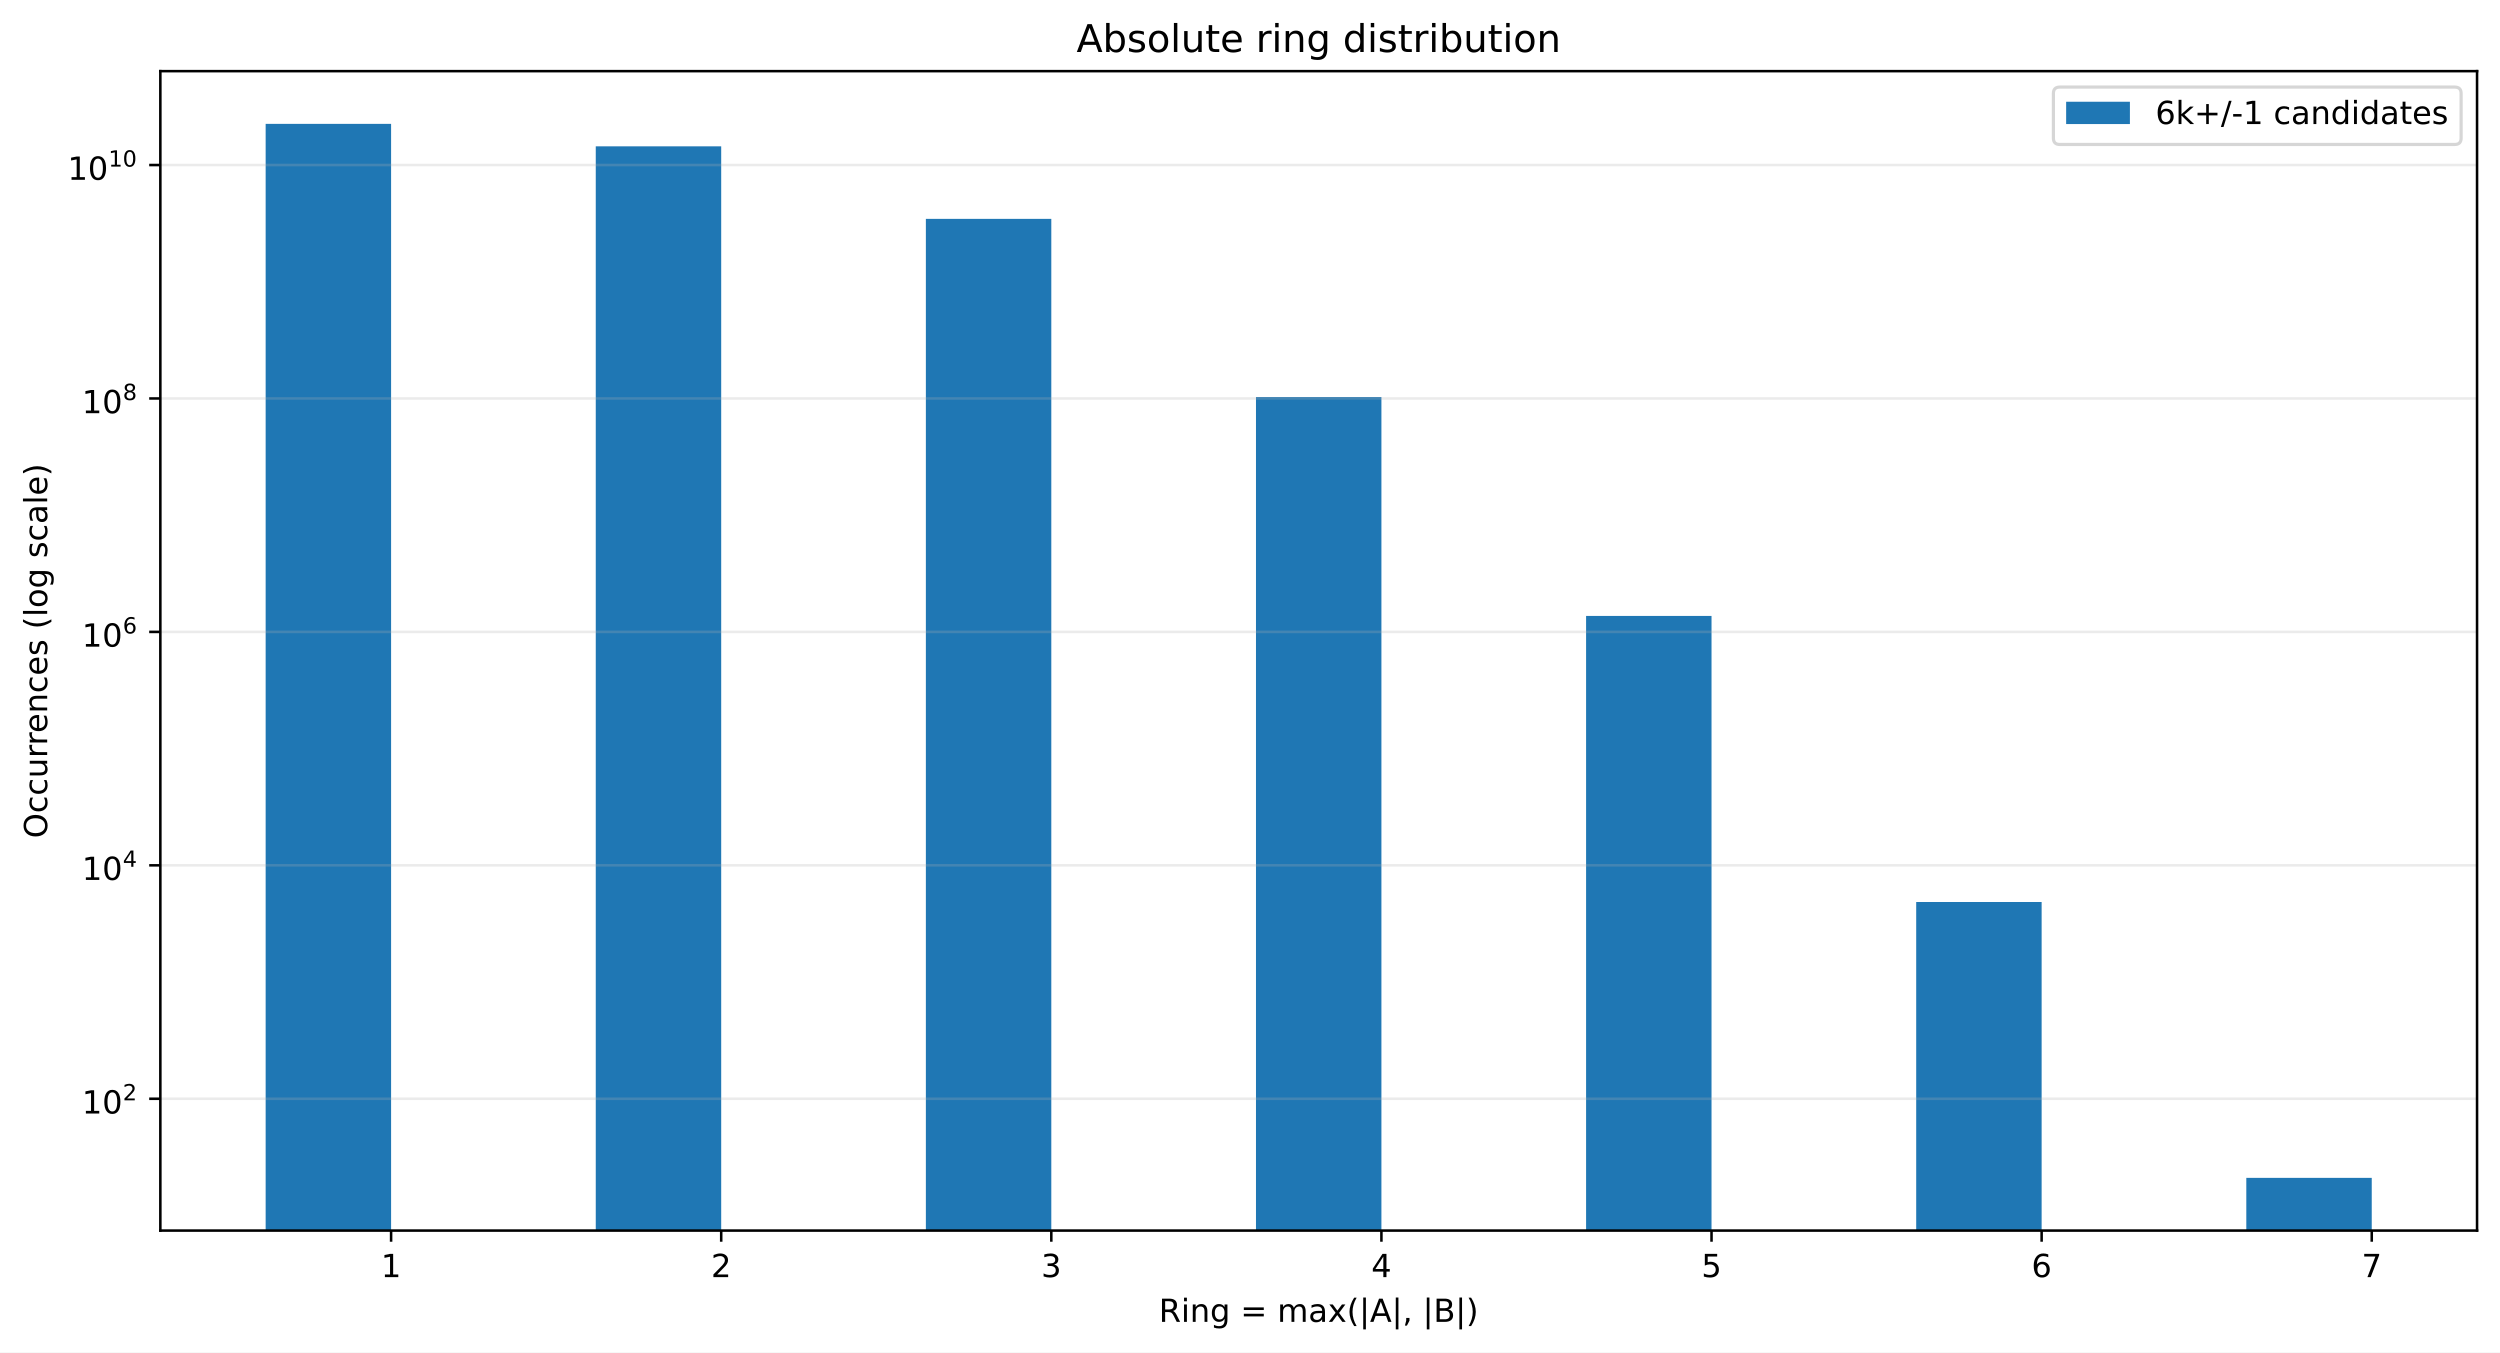
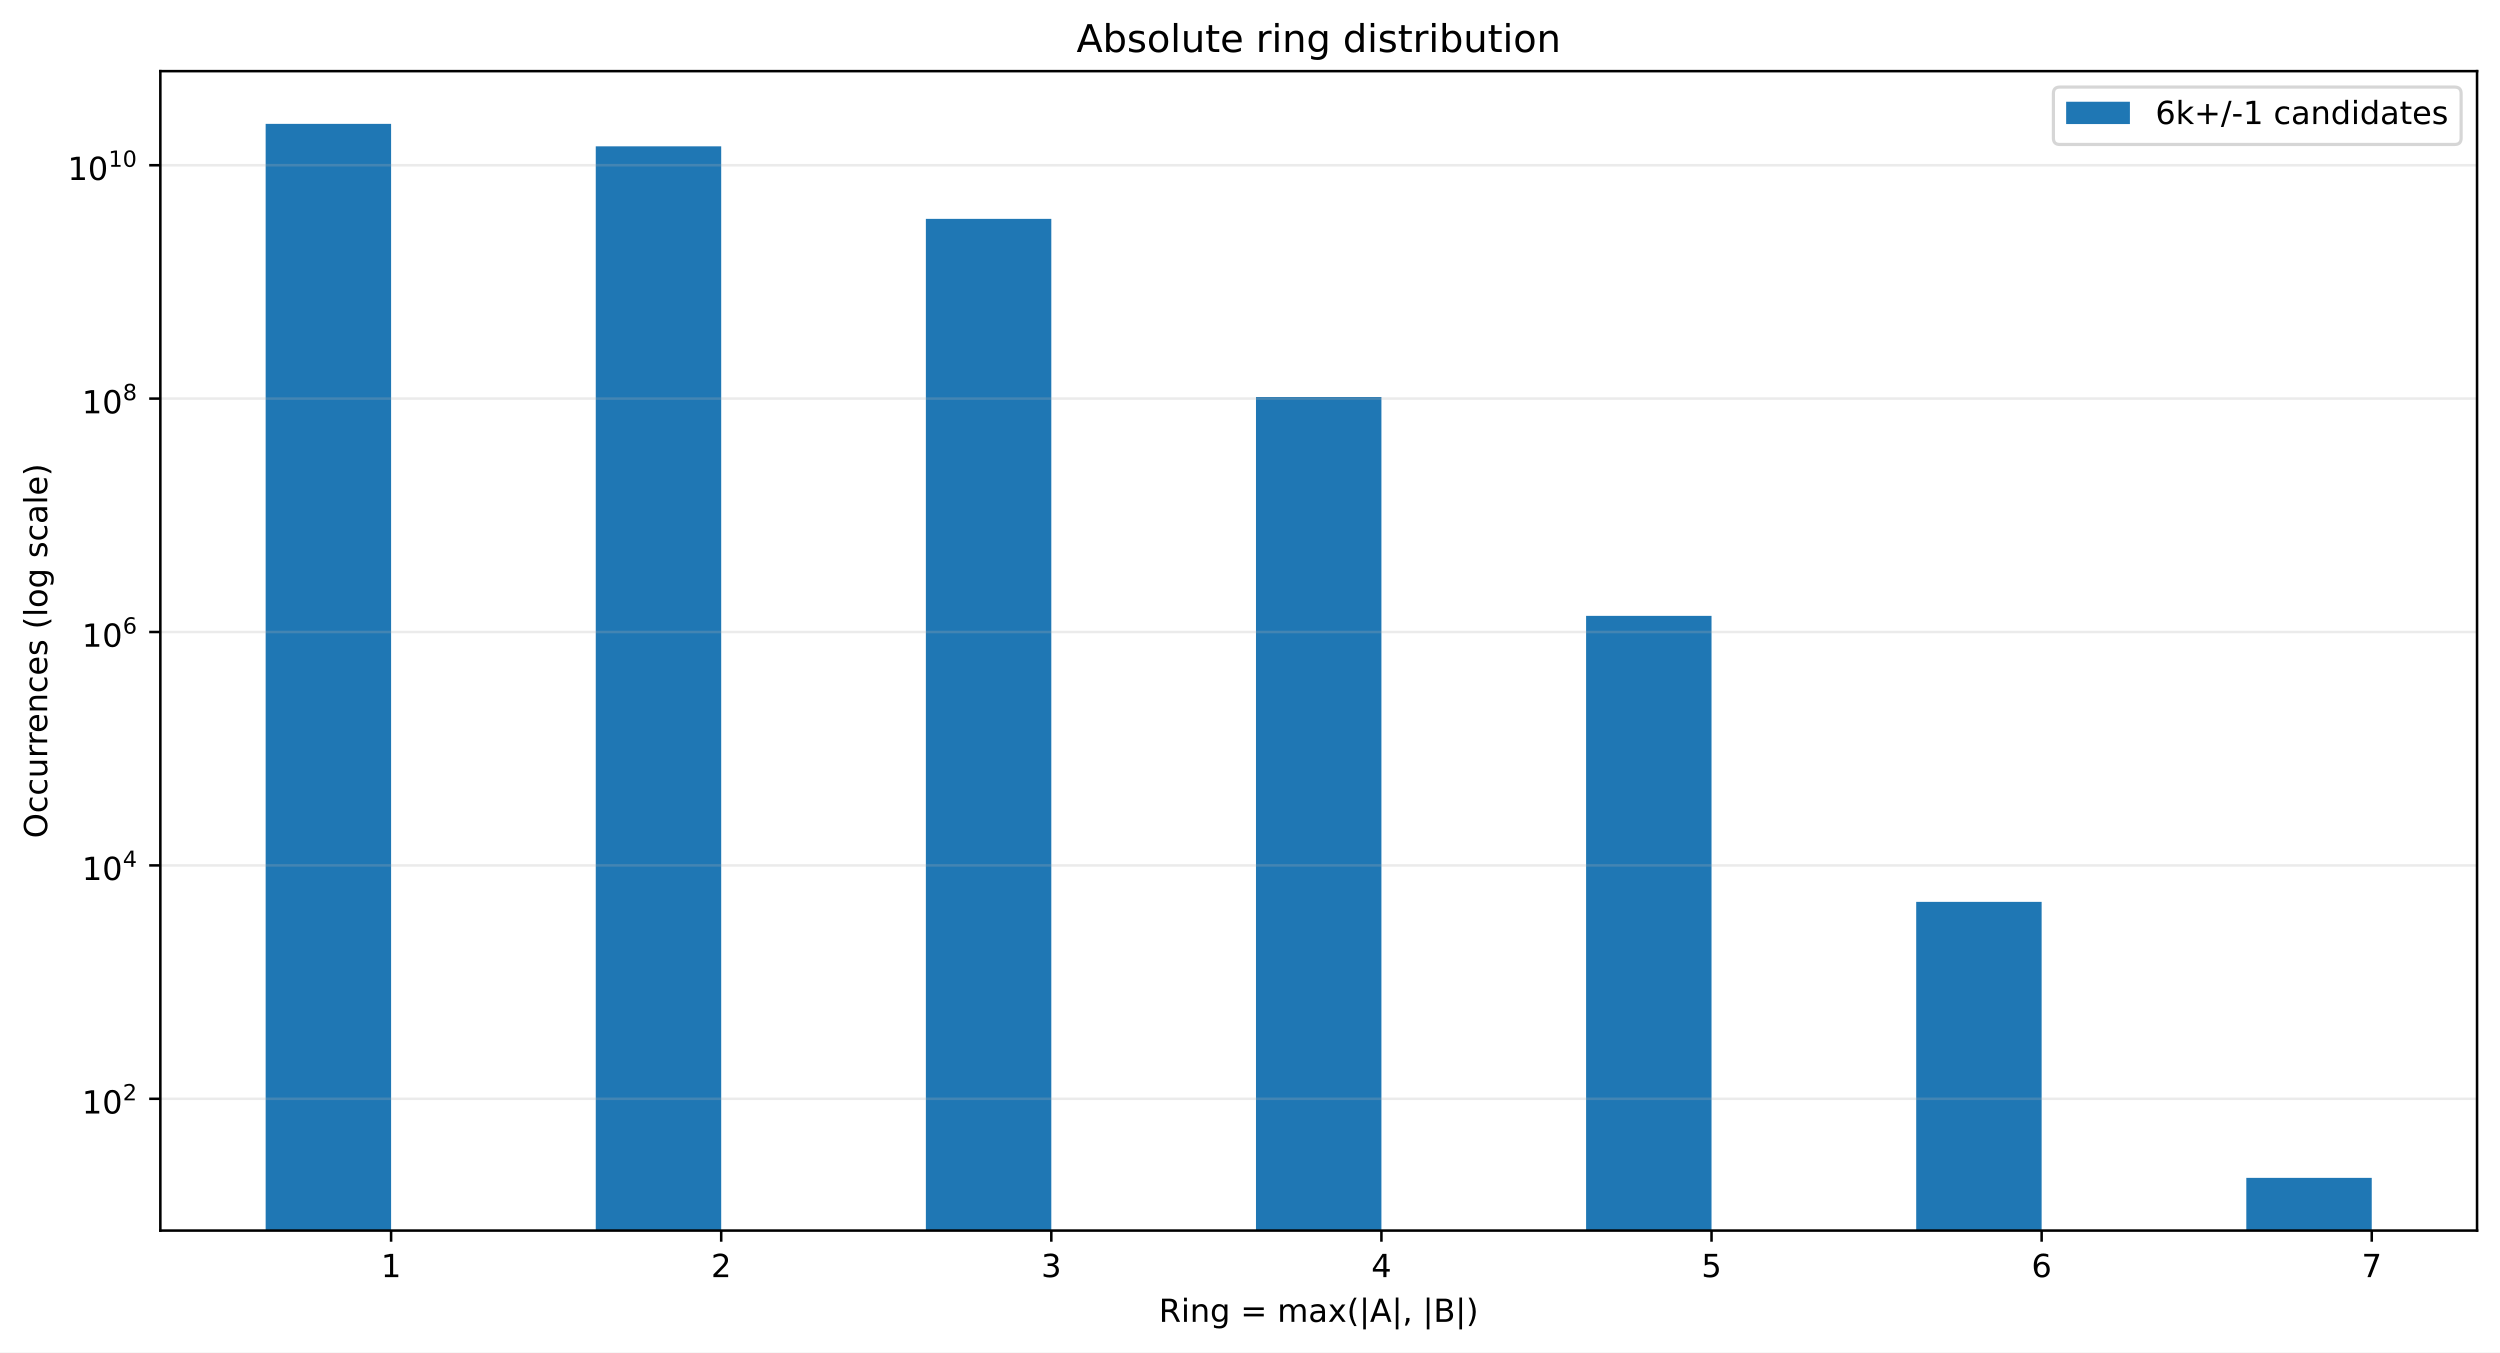
<svg xmlns="http://www.w3.org/2000/svg" xmlns:xlink="http://www.w3.org/1999/xlink" width="784.258pt" height="424.28pt" viewBox="0 0 784.258 424.28" version="1.1">
  <defs>
    <style type="text/css">*{stroke-linejoin: round; stroke-linecap: butt}</style>
  </defs>
  <g id="figure_1">
    <g id="patch_1">
      <path d="M 0 424.28  L 784.258 424.28  L 784.258 0  L 0 0  z " style="fill: #ffffff" />
    </g>
    <g id="axes_1">
      <g id="patch_2">
        <path d="M 50.301 386.036  L 777.058 386.036  L 777.058 22.318  L 50.301 22.318  z " style="fill: #ffffff" />
      </g>
      <g id="patch_3">
-         <path d="M 83.335 37032.225  L 122.687 37032.225  L 122.687 38.851  L 83.335 38.851  z " clip-path="url(#p77bd906227)" style="fill: #1f77b4" />
+         <path d="M 83.335 37025.297  L 122.687 37025.297  L 122.687 38.851  L 83.335 38.851  z " clip-path="url(#p3dd83a36f7)" style="fill: #1f77b4" />
      </g>
      <g id="patch_4">
-         <path d="M 186.891 37032.225  L 226.243 37032.225  L 226.243 45.898  L 186.891 45.898  z " clip-path="url(#p77bd906227)" style="fill: #1f77b4" />
+         <path d="M 186.891 37025.297  L 226.243 37025.297  L 226.243 45.897  L 186.891 45.897  z " clip-path="url(#p3dd83a36f7)" style="fill: #1f77b4" />
      </g>
      <g id="patch_5">
-         <path d="M 290.448 37032.225  L 329.799 37032.225  L 329.799 68.661  L 290.448 68.661  z " clip-path="url(#p77bd906227)" style="fill: #1f77b4" />
+         <path d="M 290.448 37025.297  L 329.799 37025.297  L 329.799 68.655  L 290.448 68.655  z " clip-path="url(#p3dd83a36f7)" style="fill: #1f77b4" />
      </g>
      <g id="patch_6">
-         <path d="M 394.004 37032.225  L 433.355 37032.225  L 433.355 124.554  L 394.004 124.554  z " clip-path="url(#p77bd906227)" style="fill: #1f77b4" />
+         <path d="M 394.004 37025.297  L 433.355 37025.297  L 433.355 124.538  L 394.004 124.538  z " clip-path="url(#p3dd83a36f7)" style="fill: #1f77b4" />
      </g>
      <g id="patch_7">
-         <path d="M 497.56 37032.225  L 536.912 37032.225  L 536.912 193.227  L 497.56 193.227  z " clip-path="url(#p77bd906227)" style="fill: #1f77b4" />
+         <path d="M 497.56 37025.297  L 536.912 37025.297  L 536.912 193.199  L 497.56 193.199  z " clip-path="url(#p3dd83a36f7)" style="fill: #1f77b4" />
      </g>
      <g id="patch_8">
-         <path d="M 601.116 37032.225  L 640.468 37032.225  L 640.468 282.968  L 601.116 282.968  z " clip-path="url(#p77bd906227)" style="fill: #1f77b4" />
+         <path d="M 601.116 37025.297  L 640.468 37025.297  L 640.468 282.928  L 601.116 282.928  z " clip-path="url(#p3dd83a36f7)" style="fill: #1f77b4" />
      </g>
      <g id="patch_9">
-         <path d="M 704.673 37032.225  L 744.024 37032.225  L 744.024 369.503  L 704.673 369.503  z " clip-path="url(#p77bd906227)" style="fill: #1f77b4" />
+         <path d="M 704.673 37025.297  L 744.024 37025.297  L 744.024 369.503  L 704.673 369.503  z " clip-path="url(#p3dd83a36f7)" style="fill: #1f77b4" />
      </g>
      <g id="matplotlib.axis_1">
        <g id="xtick_1">
          <g id="line2d_1">
            <defs>
-               <path id="m54dcc6c3fa" d="M 0 0  L 0 3.5  " style="stroke: #000000; stroke-width: 0.8" />
+               <path id="m2cb43cdafd" d="M 0 0  L 0 3.5  " style="stroke: #000000; stroke-width: 0.8" />
            </defs>
            <g>
-               <use xlink:href="#m54dcc6c3fa" x="122.687" y="386.036" style="stroke: #000000; stroke-width: 0.8" />
+               <use xlink:href="#m2cb43cdafd" x="122.687" y="386.036" style="stroke: #000000; stroke-width: 0.8" />
            </g>
          </g>
          <g id="text_1">
            <g transform="translate(119.5053 400.6334) scale(0.1 -0.1)">
              <defs>
                <path id="DejaVuSans-14" d="M 794 531  L 1825 531  L 1825 4091  L 703 3866  L 703 4441  L 1819 4666  L 2450 4666  L 2450 531  L 3481 531  L 3481 0  L 794 0  L 794 531  z " transform="scale(0.015625)" />
              </defs>
              <use xlink:href="#DejaVuSans-14" />
            </g>
          </g>
        </g>
        <g id="xtick_2">
          <g id="line2d_2">
            <g>
-               <use xlink:href="#m54dcc6c3fa" x="226.243" y="386.036" style="stroke: #000000; stroke-width: 0.8" />
+               <use xlink:href="#m2cb43cdafd" x="226.243" y="386.036" style="stroke: #000000; stroke-width: 0.8" />
            </g>
          </g>
          <g id="text_2">
            <g transform="translate(223.0616 400.6334) scale(0.1 -0.1)">
              <defs>
                <path id="DejaVuSans-15" d="M 1228 531  L 3431 531  L 3431 0  L 469 0  L 469 531  Q 828 903 1448 1529  Q 2069 2156 2228 2338  Q 2531 2678 2651 2914  Q 2772 3150 2772 3378  Q 2772 3750 2511 3984  Q 2250 4219 1831 4219  Q 1534 4219 1204 4116  Q 875 4013 500 3803  L 500 4441  Q 881 4594 1212 4672  Q 1544 4750 1819 4750  Q 2544 4750 2975 4387  Q 3406 4025 3406 3419  Q 3406 3131 3298 2873  Q 3191 2616 2906 2266  Q 2828 2175 2409 1742  Q 1991 1309 1228 531  z " transform="scale(0.015625)" />
              </defs>
              <use xlink:href="#DejaVuSans-15" />
            </g>
          </g>
        </g>
        <g id="xtick_3">
          <g id="line2d_3">
            <g>
-               <use xlink:href="#m54dcc6c3fa" x="329.799" y="386.036" style="stroke: #000000; stroke-width: 0.8" />
+               <use xlink:href="#m2cb43cdafd" x="329.799" y="386.036" style="stroke: #000000; stroke-width: 0.8" />
            </g>
          </g>
          <g id="text_3">
            <g transform="translate(326.6178 400.6334) scale(0.1 -0.1)">
              <defs>
                <path id="DejaVuSans-16" d="M 2597 2516  Q 3050 2419 3304 2112  Q 3559 1806 3559 1356  Q 3559 666 3084 287  Q 2609 -91 1734 -91  Q 1441 -91 1130 -33  Q 819 25 488 141  L 488 750  Q 750 597 1062 519  Q 1375 441 1716 441  Q 2309 441 2620 675  Q 2931 909 2931 1356  Q 2931 1769 2642 2001  Q 2353 2234 1838 2234  L 1294 2234  L 1294 2753  L 1863 2753  Q 2328 2753 2575 2939  Q 2822 3125 2822 3475  Q 2822 3834 2567 4026  Q 2313 4219 1838 4219  Q 1578 4219 1281 4162  Q 984 4106 628 3988  L 628 4550  Q 988 4650 1302 4700  Q 1616 4750 1894 4750  Q 2613 4750 3031 4423  Q 3450 4097 3450 3541  Q 3450 3153 3228 2886  Q 3006 2619 2597 2516  z " transform="scale(0.015625)" />
              </defs>
              <use xlink:href="#DejaVuSans-16" />
            </g>
          </g>
        </g>
        <g id="xtick_4">
          <g id="line2d_4">
            <g>
-               <use xlink:href="#m54dcc6c3fa" x="433.355" y="386.036" style="stroke: #000000; stroke-width: 0.8" />
+               <use xlink:href="#m2cb43cdafd" x="433.355" y="386.036" style="stroke: #000000; stroke-width: 0.8" />
            </g>
          </g>
          <g id="text_4">
            <g transform="translate(430.174 400.6334) scale(0.1 -0.1)">
              <defs>
                <path id="DejaVuSans-17" d="M 2419 4116  L 825 1625  L 2419 1625  L 2419 4116  z M 2253 4666  L 3047 4666  L 3047 1625  L 3713 1625  L 3713 1100  L 3047 1100  L 3047 0  L 2419 0  L 2419 1100  L 313 1100  L 313 1709  L 2253 4666  z " transform="scale(0.015625)" />
              </defs>
              <use xlink:href="#DejaVuSans-17" />
            </g>
          </g>
        </g>
        <g id="xtick_5">
          <g id="line2d_5">
            <g>
-               <use xlink:href="#m54dcc6c3fa" x="536.912" y="386.036" style="stroke: #000000; stroke-width: 0.8" />
+               <use xlink:href="#m2cb43cdafd" x="536.912" y="386.036" style="stroke: #000000; stroke-width: 0.8" />
            </g>
          </g>
          <g id="text_5">
            <g transform="translate(533.7303 400.6334) scale(0.1 -0.1)">
              <defs>
                <path id="DejaVuSans-18" d="M 691 4666  L 3169 4666  L 3169 4134  L 1269 4134  L 1269 2991  Q 1406 3038 1543 3061  Q 1681 3084 1819 3084  Q 2600 3084 3056 2656  Q 3513 2228 3513 1497  Q 3513 744 3044 326  Q 2575 -91 1722 -91  Q 1428 -91 1123 -41  Q 819 9 494 109  L 494 744  Q 775 591 1075 516  Q 1375 441 1709 441  Q 2250 441 2565 725  Q 2881 1009 2881 1497  Q 2881 1984 2565 2268  Q 2250 2553 1709 2553  Q 1456 2553 1204 2497  Q 953 2441 691 2322  L 691 4666  z " transform="scale(0.015625)" />
              </defs>
              <use xlink:href="#DejaVuSans-18" />
            </g>
          </g>
        </g>
        <g id="xtick_6">
          <g id="line2d_6">
            <g>
-               <use xlink:href="#m54dcc6c3fa" x="640.468" y="386.036" style="stroke: #000000; stroke-width: 0.8" />
+               <use xlink:href="#m2cb43cdafd" x="640.468" y="386.036" style="stroke: #000000; stroke-width: 0.8" />
            </g>
          </g>
          <g id="text_6">
            <g transform="translate(637.2865 400.6334) scale(0.1 -0.1)">
              <defs>
                <path id="DejaVuSans-19" d="M 2113 2584  Q 1688 2584 1439 2293  Q 1191 2003 1191 1497  Q 1191 994 1439 701  Q 1688 409 2113 409  Q 2538 409 2786 701  Q 3034 994 3034 1497  Q 3034 2003 2786 2293  Q 2538 2584 2113 2584  z M 3366 4563  L 3366 3988  Q 3128 4100 2886 4159  Q 2644 4219 2406 4219  Q 1781 4219 1451 3797  Q 1122 3375 1075 2522  Q 1259 2794 1537 2939  Q 1816 3084 2150 3084  Q 2853 3084 3261 2657  Q 3669 2231 3669 1497  Q 3669 778 3244 343  Q 2819 -91 2113 -91  Q 1303 -91 875 529  Q 447 1150 447 2328  Q 447 3434 972 4092  Q 1497 4750 2381 4750  Q 2619 4750 2861 4703  Q 3103 4656 3366 4563  z " transform="scale(0.015625)" />
              </defs>
              <use xlink:href="#DejaVuSans-19" />
            </g>
          </g>
        </g>
        <g id="xtick_7">
          <g id="line2d_7">
            <g>
-               <use xlink:href="#m54dcc6c3fa" x="744.024" y="386.036" style="stroke: #000000; stroke-width: 0.8" />
+               <use xlink:href="#m2cb43cdafd" x="744.024" y="386.036" style="stroke: #000000; stroke-width: 0.8" />
            </g>
          </g>
          <g id="text_7">
            <g transform="translate(740.8427 400.6334) scale(0.1 -0.1)">
              <defs>
                <path id="DejaVuSans-1a" d="M 525 4666  L 3525 4666  L 3525 4397  L 1831 0  L 1172 0  L 2766 4134  L 525 4134  L 525 4666  z " transform="scale(0.015625)" />
              </defs>
              <use xlink:href="#DejaVuSans-1a" />
            </g>
          </g>
        </g>
        <g id="text_8">
          <g transform="translate(363.5437 414.678) scale(0.1 -0.1)">
            <defs>
              <path id="DejaVuSans-35" d="M 2841 2188  Q 3044 2119 3236 1894  Q 3428 1669 3622 1275  L 4263 0  L 3584 0  L 2988 1197  Q 2756 1666 2539 1819  Q 2322 1972 1947 1972  L 1259 1972  L 1259 0  L 628 0  L 628 4666  L 2053 4666  Q 2853 4666 3247 4331  Q 3641 3997 3641 3322  Q 3641 2881 3436 2590  Q 3231 2300 2841 2188  z M 1259 4147  L 1259 2491  L 2053 2491  Q 2509 2491 2742 2702  Q 2975 2913 2975 3322  Q 2975 3731 2742 3939  Q 2509 4147 2053 4147  L 1259 4147  z " transform="scale(0.015625)" />
              <path id="DejaVuSans-4c" d="M 603 3500  L 1178 3500  L 1178 0  L 603 0  L 603 3500  z M 603 4863  L 1178 4863  L 1178 4134  L 603 4134  L 603 4863  z " transform="scale(0.015625)" />
              <path id="DejaVuSans-51" d="M 3513 2113  L 3513 0  L 2938 0  L 2938 2094  Q 2938 2591 2744 2837  Q 2550 3084 2163 3084  Q 1697 3084 1428 2787  Q 1159 2491 1159 1978  L 1159 0  L 581 0  L 581 3500  L 1159 3500  L 1159 2956  Q 1366 3272 1645 3428  Q 1925 3584 2291 3584  Q 2894 3584 3203 3211  Q 3513 2838 3513 2113  z " transform="scale(0.015625)" />
              <path id="DejaVuSans-4a" d="M 2906 1791  Q 2906 2416 2648 2759  Q 2391 3103 1925 3103  Q 1463 3103 1205 2759  Q 947 2416 947 1791  Q 947 1169 1205 825  Q 1463 481 1925 481  Q 2391 481 2648 825  Q 2906 1169 2906 1791  z M 3481 434  Q 3481 -459 3084 -895  Q 2688 -1331 1869 -1331  Q 1566 -1331 1297 -1286  Q 1028 -1241 775 -1147  L 775 -588  Q 1028 -725 1275 -790  Q 1522 -856 1778 -856  Q 2344 -856 2625 -561  Q 2906 -266 2906 331  L 2906 616  Q 2728 306 2450 153  Q 2172 0 1784 0  Q 1141 0 747 490  Q 353 981 353 1791  Q 353 2603 747 3093  Q 1141 3584 1784 3584  Q 2172 3584 2450 3431  Q 2728 3278 2906 2969  L 2906 3500  L 3481 3500  L 3481 434  z " transform="scale(0.015625)" />
              <path id="DejaVuSans-3" transform="scale(0.015625)" />
              <path id="DejaVuSans-20" d="M 678 2906  L 4684 2906  L 4684 2381  L 678 2381  L 678 2906  z M 678 1631  L 4684 1631  L 4684 1100  L 678 1100  L 678 1631  z " transform="scale(0.015625)" />
              <path id="DejaVuSans-50" d="M 3328 2828  Q 3544 3216 3844 3400  Q 4144 3584 4550 3584  Q 5097 3584 5394 3201  Q 5691 2819 5691 2113  L 5691 0  L 5113 0  L 5113 2094  Q 5113 2597 4934 2840  Q 4756 3084 4391 3084  Q 3944 3084 3684 2787  Q 3425 2491 3425 1978  L 3425 0  L 2847 0  L 2847 2094  Q 2847 2600 2669 2842  Q 2491 3084 2119 3084  Q 1678 3084 1418 2786  Q 1159 2488 1159 1978  L 1159 0  L 581 0  L 581 3500  L 1159 3500  L 1159 2956  Q 1356 3278 1631 3431  Q 1906 3584 2284 3584  Q 2666 3584 2933 3390  Q 3200 3197 3328 2828  z " transform="scale(0.015625)" />
              <path id="DejaVuSans-44" d="M 2194 1759  Q 1497 1759 1228 1600  Q 959 1441 959 1056  Q 959 750 1161 570  Q 1363 391 1709 391  Q 2188 391 2477 730  Q 2766 1069 2766 1631  L 2766 1759  L 2194 1759  z M 3341 1997  L 3341 0  L 2766 0  L 2766 531  Q 2569 213 2275 61  Q 1981 -91 1556 -91  Q 1019 -91 701 211  Q 384 513 384 1019  Q 384 1609 779 1909  Q 1175 2209 1959 2209  L 2766 2209  L 2766 2266  Q 2766 2663 2505 2880  Q 2244 3097 1772 3097  Q 1472 3097 1187 3025  Q 903 2953 641 2809  L 641 3341  Q 956 3463 1253 3523  Q 1550 3584 1831 3584  Q 2591 3584 2966 3190  Q 3341 2797 3341 1997  z " transform="scale(0.015625)" />
              <path id="DejaVuSans-5b" d="M 3513 3500  L 2247 1797  L 3578 0  L 2900 0  L 1881 1375  L 863 0  L 184 0  L 1544 1831  L 300 3500  L 978 3500  L 1906 2253  L 2834 3500  L 3513 3500  z " transform="scale(0.015625)" />
              <path id="DejaVuSans-b" d="M 1984 4856  Q 1566 4138 1362 3434  Q 1159 2731 1159 2009  Q 1159 1288 1364 580  Q 1569 -128 1984 -844  L 1484 -844  Q 1016 -109 783 600  Q 550 1309 550 2009  Q 550 2706 781 3412  Q 1013 4119 1484 4856  L 1984 4856  z " transform="scale(0.015625)" />
              <path id="DejaVuSans-5f" d="M 1344 4891  L 1344 -1509  L 813 -1509  L 813 4891  L 1344 4891  z " transform="scale(0.015625)" />
              <path id="DejaVuSans-24" d="M 2188 4044  L 1331 1722  L 3047 1722  L 2188 4044  z M 1831 4666  L 2547 4666  L 4325 0  L 3669 0  L 3244 1197  L 1141 1197  L 716 0  L 50 0  L 1831 4666  z " transform="scale(0.015625)" />
              <path id="DejaVuSans-f" d="M 750 794  L 1409 794  L 1409 256  L 897 -744  L 494 -744  L 750 256  L 750 794  z " transform="scale(0.015625)" />
              <path id="DejaVuSans-25" d="M 1259 2228  L 1259 519  L 2272 519  Q 2781 519 3026 730  Q 3272 941 3272 1375  Q 3272 1813 3026 2020  Q 2781 2228 2272 2228  L 1259 2228  z M 1259 4147  L 1259 2741  L 2194 2741  Q 2656 2741 2882 2914  Q 3109 3088 3109 3444  Q 3109 3797 2882 3972  Q 2656 4147 2194 4147  L 1259 4147  z M 628 4666  L 2241 4666  Q 2963 4666 3353 4366  Q 3744 4066 3744 3513  Q 3744 3084 3544 2831  Q 3344 2578 2956 2516  Q 3422 2416 3680 2098  Q 3938 1781 3938 1306  Q 3938 681 3513 340  Q 3088 0 2303 0  L 628 0  L 628 4666  z " transform="scale(0.015625)" />
              <path id="DejaVuSans-c" d="M 513 4856  L 1013 4856  Q 1481 4119 1714 3412  Q 1947 2706 1947 2009  Q 1947 1309 1714 600  Q 1481 -109 1013 -844  L 513 -844  Q 928 -128 1133 580  Q 1338 1288 1338 2009  Q 1338 2731 1133 3434  Q 928 4138 513 4856  z " transform="scale(0.015625)" />
            </defs>
            <use xlink:href="#DejaVuSans-35" />
            <use xlink:href="#DejaVuSans-4c" transform="translate(69.48438 0)" />
            <use xlink:href="#DejaVuSans-51" transform="translate(97.26562 0)" />
            <use xlink:href="#DejaVuSans-4a" transform="translate(160.6406 0)" />
            <use xlink:href="#DejaVuSans-3" transform="translate(224.125 0)" />
            <use xlink:href="#DejaVuSans-20" transform="translate(255.9062 0)" />
            <use xlink:href="#DejaVuSans-3" transform="translate(339.7031 0)" />
            <use xlink:href="#DejaVuSans-50" transform="translate(371.4844 0)" />
            <use xlink:href="#DejaVuSans-44" transform="translate(468.8906 0)" />
            <use xlink:href="#DejaVuSans-5b" transform="translate(530.1719 0)" />
            <use xlink:href="#DejaVuSans-b" transform="translate(589.3594 0)" />
            <use xlink:href="#DejaVuSans-5f" transform="translate(628.375 0)" />
            <use xlink:href="#DejaVuSans-24" transform="translate(662.0625 0)" />
            <use xlink:href="#DejaVuSans-5f" transform="translate(730.4688 0)" />
            <use xlink:href="#DejaVuSans-f" transform="translate(764.1562 0)" />
            <use xlink:href="#DejaVuSans-3" transform="translate(795.9375 0)" />
            <use xlink:href="#DejaVuSans-5f" transform="translate(827.7188 0)" />
            <use xlink:href="#DejaVuSans-25" transform="translate(861.4062 0)" />
            <use xlink:href="#DejaVuSans-5f" transform="translate(930.0156 0)" />
            <use xlink:href="#DejaVuSans-c" transform="translate(963.7031 0)" />
          </g>
        </g>
      </g>
      <g id="matplotlib.axis_2">
        <g id="ytick_1">
          <g id="line2d_8">
-             <path d="M 50.301 344.687  L 777.058 344.687  " clip-path="url(#p77bd906227)" style="fill: none; stroke: #b0b0b0; stroke-opacity: 0.25; stroke-width: 0.8; stroke-linecap: square" />
+             <path d="M 50.301 344.691  L 777.058 344.691  " clip-path="url(#p3dd83a36f7)" style="fill: none; stroke: #b0b0b0; stroke-opacity: 0.25; stroke-width: 0.8; stroke-linecap: square" />
          </g>
          <g id="line2d_9">
            <defs>
-               <path id="maba0af4a85" d="M 0 0  L -3.5 0  " style="stroke: #000000; stroke-width: 0.8" />
+               <path id="m81d9731b7f" d="M 0 0  L -3.5 0  " style="stroke: #000000; stroke-width: 0.8" />
            </defs>
            <g>
-               <use xlink:href="#maba0af4a85" x="50.301" y="344.687" style="stroke: #000000; stroke-width: 0.8" />
+               <use xlink:href="#m81d9731b7f" x="50.301" y="344.691" style="stroke: #000000; stroke-width: 0.8" />
            </g>
          </g>
          <g id="text_9">
-             <g transform="translate(25.70078 349.3867) scale(0.1 -0.1)">
+             <g transform="translate(25.70078 349.3914) scale(0.1 -0.1)">
              <defs>
                <path id="DejaVuSans-13" d="M 2034 4250  Q 1547 4250 1301 3770  Q 1056 3291 1056 2328  Q 1056 1369 1301 889  Q 1547 409 2034 409  Q 2525 409 2770 889  Q 3016 1369 3016 2328  Q 3016 3291 2770 3770  Q 2525 4250 2034 4250  z M 2034 4750  Q 2819 4750 3233 4129  Q 3647 3509 3647 2328  Q 3647 1150 3233 529  Q 2819 -91 2034 -91  Q 1250 -91 836 529  Q 422 1150 422 2328  Q 422 3509 836 4129  Q 1250 4750 2034 4750  z " transform="scale(0.015625)" />
              </defs>
              <use xlink:href="#DejaVuSans-14" transform="translate(0 0.746875)" />
              <use xlink:href="#DejaVuSans-13" transform="translate(63.62305 0.746875)" />
              <use xlink:href="#DejaVuSans-15" transform="translate(128.2031 42.04688) scale(0.7)" />
            </g>
          </g>
        </g>
        <g id="ytick_2">
          <g id="line2d_10">
-             <path d="M 50.301 271.458  L 777.058 271.458  " clip-path="url(#p77bd906227)" style="fill: none; stroke: #b0b0b0; stroke-opacity: 0.25; stroke-width: 0.8; stroke-linecap: square" />
+             <path d="M 50.301 271.477  L 777.058 271.477  " clip-path="url(#p3dd83a36f7)" style="fill: none; stroke: #b0b0b0; stroke-opacity: 0.25; stroke-width: 0.8; stroke-linecap: square" />
          </g>
          <g id="line2d_11">
            <g>
-               <use xlink:href="#maba0af4a85" x="50.301" y="271.458" style="stroke: #000000; stroke-width: 0.8" />
+               <use xlink:href="#m81d9731b7f" x="50.301" y="271.477" style="stroke: #000000; stroke-width: 0.8" />
            </g>
          </g>
          <g id="text_10">
-             <g transform="translate(25.70078 276.1081) scale(0.1 -0.1)">
+             <g transform="translate(25.70078 276.1266) scale(0.1 -0.1)">
              <use xlink:href="#DejaVuSans-14" transform="translate(0 0.665625)" />
              <use xlink:href="#DejaVuSans-13" transform="translate(63.62305 0.665625)" />
              <use xlink:href="#DejaVuSans-17" transform="translate(128.2031 41.96563) scale(0.7)" />
            </g>
          </g>
        </g>
        <g id="ytick_3">
          <g id="line2d_12">
-             <path d="M 50.301 198.229  L 777.058 198.229  " clip-path="url(#p77bd906227)" style="fill: none; stroke: #b0b0b0; stroke-opacity: 0.25; stroke-width: 0.8; stroke-linecap: square" />
+             <path d="M 50.301 198.262  L 777.058 198.262  " clip-path="url(#p3dd83a36f7)" style="fill: none; stroke: #b0b0b0; stroke-opacity: 0.25; stroke-width: 0.8; stroke-linecap: square" />
          </g>
          <g id="line2d_13">
            <g>
-               <use xlink:href="#maba0af4a85" x="50.301" y="198.229" style="stroke: #000000; stroke-width: 0.8" />
+               <use xlink:href="#m81d9731b7f" x="50.301" y="198.262" style="stroke: #000000; stroke-width: 0.8" />
            </g>
          </g>
          <g id="text_11">
-             <g transform="translate(25.70078 202.9295) scale(0.1 -0.1)">
+             <g transform="translate(25.70078 202.9618) scale(0.1 -0.1)">
              <use xlink:href="#DejaVuSans-14" transform="translate(0 0.746875)" />
              <use xlink:href="#DejaVuSans-13" transform="translate(63.62305 0.746875)" />
              <use xlink:href="#DejaVuSans-19" transform="translate(128.2031 42.04688) scale(0.7)" />
            </g>
          </g>
        </g>
        <g id="ytick_4">
          <g id="line2d_14">
-             <path d="M 50.301 125.001  L 777.058 125.001  " clip-path="url(#p77bd906227)" style="fill: none; stroke: #b0b0b0; stroke-opacity: 0.25; stroke-width: 0.8; stroke-linecap: square" />
+             <path d="M 50.301 125.047  L 777.058 125.047  " clip-path="url(#p3dd83a36f7)" style="fill: none; stroke: #b0b0b0; stroke-opacity: 0.25; stroke-width: 0.8; stroke-linecap: square" />
          </g>
          <g id="line2d_15">
            <g>
-               <use xlink:href="#maba0af4a85" x="50.301" y="125.001" style="stroke: #000000; stroke-width: 0.8" />
+               <use xlink:href="#m81d9731b7f" x="50.301" y="125.047" style="stroke: #000000; stroke-width: 0.8" />
            </g>
          </g>
          <g id="text_12">
-             <g transform="translate(25.70078 129.7008) scale(0.1 -0.1)">
+             <g transform="translate(25.70078 129.747) scale(0.1 -0.1)">
              <defs>
                <path id="DejaVuSans-1b" d="M 2034 2216  Q 1584 2216 1326 1975  Q 1069 1734 1069 1313  Q 1069 891 1326 650  Q 1584 409 2034 409  Q 2484 409 2743 651  Q 3003 894 3003 1313  Q 3003 1734 2745 1975  Q 2488 2216 2034 2216  z M 1403 2484  Q 997 2584 770 2862  Q 544 3141 544 3541  Q 544 4100 942 4425  Q 1341 4750 2034 4750  Q 2731 4750 3128 4425  Q 3525 4100 3525 3541  Q 3525 3141 3298 2862  Q 3072 2584 2669 2484  Q 3125 2378 3379 2068  Q 3634 1759 3634 1313  Q 3634 634 3220 271  Q 2806 -91 2034 -91  Q 1263 -91 848 271  Q 434 634 434 1313  Q 434 1759 690 2068  Q 947 2378 1403 2484  z M 1172 3481  Q 1172 3119 1398 2916  Q 1625 2713 2034 2713  Q 2441 2713 2670 2916  Q 2900 3119 2900 3481  Q 2900 3844 2670 4047  Q 2441 4250 2034 4250  Q 1625 4250 1398 4047  Q 1172 3844 1172 3481  z " transform="scale(0.015625)" />
              </defs>
              <use xlink:href="#DejaVuSans-14" transform="translate(0 0.746875)" />
              <use xlink:href="#DejaVuSans-13" transform="translate(63.62305 0.746875)" />
              <use xlink:href="#DejaVuSans-1b" transform="translate(128.2031 42.04688) scale(0.7)" />
            </g>
          </g>
        </g>
        <g id="ytick_5">
          <g id="line2d_16">
-             <path d="M 50.301 51.772  L 777.058 51.772  " clip-path="url(#p77bd906227)" style="fill: none; stroke: #b0b0b0; stroke-opacity: 0.25; stroke-width: 0.8; stroke-linecap: square" />
+             <path d="M 50.301 51.832  L 777.058 51.832  " clip-path="url(#p3dd83a36f7)" style="fill: none; stroke: #b0b0b0; stroke-opacity: 0.25; stroke-width: 0.8; stroke-linecap: square" />
          </g>
          <g id="line2d_17">
            <g>
-               <use xlink:href="#maba0af4a85" x="50.301" y="51.772" style="stroke: #000000; stroke-width: 0.8" />
+               <use xlink:href="#m81d9731b7f" x="50.301" y="51.832" style="stroke: #000000; stroke-width: 0.8" />
            </g>
          </g>
          <g id="text_13">
-             <g transform="translate(21.20078 56.47221) scale(0.1 -0.1)">
+             <g transform="translate(21.20078 56.53225) scale(0.1 -0.1)">
              <use xlink:href="#DejaVuSans-14" transform="translate(0 0.746875)" />
              <use xlink:href="#DejaVuSans-13" transform="translate(63.62305 0.746875)" />
              <use xlink:href="#DejaVuSans-14" transform="translate(128.2031 42.04688) scale(0.7)" />
              <use xlink:href="#DejaVuSans-13" transform="translate(172.7393 42.04688) scale(0.7)" />
            </g>
          </g>
        </g>
        <g id="text_14">
          <g transform="translate(14.79844 262.9551) rotate(-90) scale(0.1 -0.1)">
            <defs>
              <path id="DejaVuSans-32" d="M 2522 4238  Q 1834 4238 1429 3725  Q 1025 3213 1025 2328  Q 1025 1447 1429 934  Q 1834 422 2522 422  Q 3209 422 3611 934  Q 4013 1447 4013 2328  Q 4013 3213 3611 3725  Q 3209 4238 2522 4238  z M 2522 4750  Q 3503 4750 4090 4092  Q 4678 3434 4678 2328  Q 4678 1225 4090 567  Q 3503 -91 2522 -91  Q 1538 -91 948 565  Q 359 1222 359 2328  Q 359 3434 948 4092  Q 1538 4750 2522 4750  z " transform="scale(0.015625)" />
              <path id="DejaVuSans-46" d="M 3122 3366  L 3122 2828  Q 2878 2963 2633 3030  Q 2388 3097 2138 3097  Q 1578 3097 1268 2742  Q 959 2388 959 1747  Q 959 1106 1268 751  Q 1578 397 2138 397  Q 2388 397 2633 464  Q 2878 531 3122 666  L 3122 134  Q 2881 22 2623 -34  Q 2366 -91 2075 -91  Q 1284 -91 818 406  Q 353 903 353 1747  Q 353 2603 823 3093  Q 1294 3584 2113 3584  Q 2378 3584 2631 3529  Q 2884 3475 3122 3366  z " transform="scale(0.015625)" />
              <path id="DejaVuSans-58" d="M 544 1381  L 544 3500  L 1119 3500  L 1119 1403  Q 1119 906 1312 657  Q 1506 409 1894 409  Q 2359 409 2629 706  Q 2900 1003 2900 1516  L 2900 3500  L 3475 3500  L 3475 0  L 2900 0  L 2900 538  Q 2691 219 2414 64  Q 2138 -91 1772 -91  Q 1169 -91 856 284  Q 544 659 544 1381  z M 1991 3584  L 1991 3584  z " transform="scale(0.015625)" />
              <path id="DejaVuSans-55" d="M 2631 2963  Q 2534 3019 2420 3045  Q 2306 3072 2169 3072  Q 1681 3072 1420 2755  Q 1159 2438 1159 1844  L 1159 0  L 581 0  L 581 3500  L 1159 3500  L 1159 2956  Q 1341 3275 1631 3429  Q 1922 3584 2338 3584  Q 2397 3584 2469 3576  Q 2541 3569 2628 3553  L 2631 2963  z " transform="scale(0.015625)" />
              <path id="DejaVuSans-48" d="M 3597 1894  L 3597 1613  L 953 1613  Q 991 1019 1311 708  Q 1631 397 2203 397  Q 2534 397 2845 478  Q 3156 559 3463 722  L 3463 178  Q 3153 47 2828 -22  Q 2503 -91 2169 -91  Q 1331 -91 842 396  Q 353 884 353 1716  Q 353 2575 817 3079  Q 1281 3584 2069 3584  Q 2775 3584 3186 3129  Q 3597 2675 3597 1894  z M 3022 2063  Q 3016 2534 2758 2815  Q 2500 3097 2075 3097  Q 1594 3097 1305 2825  Q 1016 2553 972 2059  L 3022 2063  z " transform="scale(0.015625)" />
              <path id="DejaVuSans-56" d="M 2834 3397  L 2834 2853  Q 2591 2978 2328 3040  Q 2066 3103 1784 3103  Q 1356 3103 1142 2972  Q 928 2841 928 2578  Q 928 2378 1081 2264  Q 1234 2150 1697 2047  L 1894 2003  Q 2506 1872 2764 1633  Q 3022 1394 3022 966  Q 3022 478 2636 193  Q 2250 -91 1575 -91  Q 1294 -91 989 -36  Q 684 19 347 128  L 347 722  Q 666 556 975 473  Q 1284 391 1588 391  Q 1994 391 2212 530  Q 2431 669 2431 922  Q 2431 1156 2273 1281  Q 2116 1406 1581 1522  L 1381 1569  Q 847 1681 609 1914  Q 372 2147 372 2553  Q 372 3047 722 3315  Q 1072 3584 1716 3584  Q 2034 3584 2315 3537  Q 2597 3491 2834 3397  z " transform="scale(0.015625)" />
              <path id="DejaVuSans-4f" d="M 603 4863  L 1178 4863  L 1178 0  L 603 0  L 603 4863  z " transform="scale(0.015625)" />
              <path id="DejaVuSans-52" d="M 1959 3097  Q 1497 3097 1228 2736  Q 959 2375 959 1747  Q 959 1119 1226 758  Q 1494 397 1959 397  Q 2419 397 2687 759  Q 2956 1122 2956 1747  Q 2956 2369 2687 2733  Q 2419 3097 1959 3097  z M 1959 3584  Q 2709 3584 3137 3096  Q 3566 2609 3566 1747  Q 3566 888 3137 398  Q 2709 -91 1959 -91  Q 1206 -91 779 398  Q 353 888 353 1747  Q 353 2609 779 3096  Q 1206 3584 1959 3584  z " transform="scale(0.015625)" />
            </defs>
            <use xlink:href="#DejaVuSans-32" />
            <use xlink:href="#DejaVuSans-46" transform="translate(78.71875 0)" />
            <use xlink:href="#DejaVuSans-46" transform="translate(133.7031 0)" />
            <use xlink:href="#DejaVuSans-58" transform="translate(188.6875 0)" />
            <use xlink:href="#DejaVuSans-55" transform="translate(252.0625 0)" />
            <use xlink:href="#DejaVuSans-55" transform="translate(291.4219 0)" />
            <use xlink:href="#DejaVuSans-48" transform="translate(330.3281 0)" />
            <use xlink:href="#DejaVuSans-51" transform="translate(391.8594 0)" />
            <use xlink:href="#DejaVuSans-46" transform="translate(455.2344 0)" />
            <use xlink:href="#DejaVuSans-48" transform="translate(510.2188 0)" />
            <use xlink:href="#DejaVuSans-56" transform="translate(571.75 0)" />
            <use xlink:href="#DejaVuSans-3" transform="translate(623.8438 0)" />
            <use xlink:href="#DejaVuSans-b" transform="translate(655.625 0)" />
            <use xlink:href="#DejaVuSans-4f" transform="translate(694.6406 0)" />
            <use xlink:href="#DejaVuSans-52" transform="translate(722.4219 0)" />
            <use xlink:href="#DejaVuSans-4a" transform="translate(783.6094 0)" />
            <use xlink:href="#DejaVuSans-3" transform="translate(847.0938 0)" />
            <use xlink:href="#DejaVuSans-56" transform="translate(878.875 0)" />
            <use xlink:href="#DejaVuSans-46" transform="translate(930.9688 0)" />
            <use xlink:href="#DejaVuSans-44" transform="translate(985.9531 0)" />
            <use xlink:href="#DejaVuSans-4f" transform="translate(1047.234 0)" />
            <use xlink:href="#DejaVuSans-48" transform="translate(1075.016 0)" />
            <use xlink:href="#DejaVuSans-c" transform="translate(1136.547 0)" />
          </g>
        </g>
      </g>
      <g id="patch_10">
        <path d="M 50.301 386.036  L 50.301 22.318  " style="fill: none; stroke: #000000; stroke-width: 0.8; stroke-linejoin: miter; stroke-linecap: square" />
      </g>
      <g id="patch_11">
        <path d="M 777.058 386.036  L 777.058 22.318  " style="fill: none; stroke: #000000; stroke-width: 0.8; stroke-linejoin: miter; stroke-linecap: square" />
      </g>
      <g id="patch_12">
        <path d="M 50.301 386.036  L 777.058 386.036  " style="fill: none; stroke: #000000; stroke-width: 0.8; stroke-linejoin: miter; stroke-linecap: square" />
      </g>
      <g id="patch_13">
        <path d="M 50.301 22.318  L 777.058 22.318  " style="fill: none; stroke: #000000; stroke-width: 0.8; stroke-linejoin: miter; stroke-linecap: square" />
      </g>
      <g id="text_15">
        <g transform="translate(337.7055 16.31812) scale(0.12 -0.12)">
          <defs>
            <path id="DejaVuSans-45" d="M 3116 1747  Q 3116 2381 2855 2742  Q 2594 3103 2138 3103  Q 1681 3103 1420 2742  Q 1159 2381 1159 1747  Q 1159 1113 1420 752  Q 1681 391 2138 391  Q 2594 391 2855 752  Q 3116 1113 3116 1747  z M 1159 2969  Q 1341 3281 1617 3432  Q 1894 3584 2278 3584  Q 2916 3584 3314 3078  Q 3713 2572 3713 1747  Q 3713 922 3314 415  Q 2916 -91 2278 -91  Q 1894 -91 1617 61  Q 1341 213 1159 525  L 1159 0  L 581 0  L 581 4863  L 1159 4863  L 1159 2969  z " transform="scale(0.015625)" />
            <path id="DejaVuSans-57" d="M 1172 4494  L 1172 3500  L 2356 3500  L 2356 3053  L 1172 3053  L 1172 1153  Q 1172 725 1289 603  Q 1406 481 1766 481  L 2356 481  L 2356 0  L 1766 0  Q 1100 0 847 248  Q 594 497 594 1153  L 594 3053  L 172 3053  L 172 3500  L 594 3500  L 594 4494  L 1172 4494  z " transform="scale(0.015625)" />
            <path id="DejaVuSans-47" d="M 2906 2969  L 2906 4863  L 3481 4863  L 3481 0  L 2906 0  L 2906 525  Q 2725 213 2448 61  Q 2172 -91 1784 -91  Q 1150 -91 751 415  Q 353 922 353 1747  Q 353 2572 751 3078  Q 1150 3584 1784 3584  Q 2172 3584 2448 3432  Q 2725 3281 2906 2969  z M 947 1747  Q 947 1113 1208 752  Q 1469 391 1925 391  Q 2381 391 2643 752  Q 2906 1113 2906 1747  Q 2906 2381 2643 2742  Q 2381 3103 1925 3103  Q 1469 3103 1208 2742  Q 947 2381 947 1747  z " transform="scale(0.015625)" />
          </defs>
          <use xlink:href="#DejaVuSans-24" />
          <use xlink:href="#DejaVuSans-45" transform="translate(68.40625 0)" />
          <use xlink:href="#DejaVuSans-56" transform="translate(131.8906 0)" />
          <use xlink:href="#DejaVuSans-52" transform="translate(183.9844 0)" />
          <use xlink:href="#DejaVuSans-4f" transform="translate(245.1719 0)" />
          <use xlink:href="#DejaVuSans-58" transform="translate(272.9531 0)" />
          <use xlink:href="#DejaVuSans-57" transform="translate(336.3281 0)" />
          <use xlink:href="#DejaVuSans-48" transform="translate(375.5312 0)" />
          <use xlink:href="#DejaVuSans-3" transform="translate(437.0625 0)" />
          <use xlink:href="#DejaVuSans-55" transform="translate(468.8438 0)" />
          <use xlink:href="#DejaVuSans-4c" transform="translate(509.9531 0)" />
          <use xlink:href="#DejaVuSans-51" transform="translate(537.7344 0)" />
          <use xlink:href="#DejaVuSans-4a" transform="translate(601.1094 0)" />
          <use xlink:href="#DejaVuSans-3" transform="translate(664.5938 0)" />
          <use xlink:href="#DejaVuSans-47" transform="translate(696.375 0)" />
          <use xlink:href="#DejaVuSans-4c" transform="translate(759.8594 0)" />
          <use xlink:href="#DejaVuSans-56" transform="translate(787.6406 0)" />
          <use xlink:href="#DejaVuSans-57" transform="translate(839.7344 0)" />
          <use xlink:href="#DejaVuSans-55" transform="translate(878.9375 0)" />
          <use xlink:href="#DejaVuSans-4c" transform="translate(920.0469 0)" />
          <use xlink:href="#DejaVuSans-45" transform="translate(947.8281 0)" />
          <use xlink:href="#DejaVuSans-58" transform="translate(1011.312 0)" />
          <use xlink:href="#DejaVuSans-57" transform="translate(1074.688 0)" />
          <use xlink:href="#DejaVuSans-4c" transform="translate(1113.891 0)" />
          <use xlink:href="#DejaVuSans-52" transform="translate(1141.672 0)" />
          <use xlink:href="#DejaVuSans-51" transform="translate(1202.859 0)" />
        </g>
      </g>
      <g id="legend_1">
        <g id="patch_14">
          <path d="M 646.158 45.319  L 770.058 45.319  Q 772.058 45.319 772.058 43.319  L 772.058 29.318  Q 772.058 27.318 770.058 27.318  L 646.158 27.318  Q 644.158 27.318 644.158 29.318  L 644.158 43.319  Q 644.158 45.319 646.158 45.319  z " style="fill: #ffffff; opacity: 0.8; stroke: #cccccc; stroke-linejoin: miter" />
        </g>
        <g id="patch_15">
          <path d="M 648.158 38.917  L 668.158 38.917  L 668.158 31.917  L 648.158 31.917  z " style="fill: #1f77b4" />
        </g>
        <g id="text_16">
          <g transform="translate(676.1584 38.91656) scale(0.1 -0.1)">
            <defs>
              <path id="DejaVuSans-4e" d="M 581 4863  L 1159 4863  L 1159 1991  L 2875 3500  L 3609 3500  L 1753 1863  L 3688 0  L 2938 0  L 1159 1709  L 1159 0  L 581 0  L 581 4863  z " transform="scale(0.015625)" />
              <path id="DejaVuSans-e" d="M 2944 4013  L 2944 2272  L 4684 2272  L 4684 1741  L 2944 1741  L 2944 0  L 2419 0  L 2419 1741  L 678 1741  L 678 2272  L 2419 2272  L 2419 4013  L 2944 4013  z " transform="scale(0.015625)" />
              <path id="DejaVuSans-12" d="M 1625 4666  L 2156 4666  L 531 -594  L 0 -594  L 1625 4666  z " transform="scale(0.015625)" />
              <path id="DejaVuSans-10" d="M 313 2009  L 1997 2009  L 1997 1497  L 313 1497  L 313 2009  z " transform="scale(0.015625)" />
            </defs>
            <use xlink:href="#DejaVuSans-19" />
            <use xlink:href="#DejaVuSans-4e" transform="translate(63.625 0)" />
            <use xlink:href="#DejaVuSans-e" transform="translate(121.5312 0)" />
            <use xlink:href="#DejaVuSans-12" transform="translate(205.3281 0)" />
            <use xlink:href="#DejaVuSans-10" transform="translate(239.0156 0)" />
            <use xlink:href="#DejaVuSans-14" transform="translate(275.0938 0)" />
            <use xlink:href="#DejaVuSans-3" transform="translate(338.7188 0)" />
            <use xlink:href="#DejaVuSans-46" transform="translate(370.5 0)" />
            <use xlink:href="#DejaVuSans-44" transform="translate(425.4844 0)" />
            <use xlink:href="#DejaVuSans-51" transform="translate(486.7656 0)" />
            <use xlink:href="#DejaVuSans-47" transform="translate(550.1406 0)" />
            <use xlink:href="#DejaVuSans-4c" transform="translate(613.625 0)" />
            <use xlink:href="#DejaVuSans-47" transform="translate(641.4062 0)" />
            <use xlink:href="#DejaVuSans-44" transform="translate(704.8906 0)" />
            <use xlink:href="#DejaVuSans-57" transform="translate(766.1719 0)" />
            <use xlink:href="#DejaVuSans-48" transform="translate(805.375 0)" />
            <use xlink:href="#DejaVuSans-56" transform="translate(866.9062 0)" />
          </g>
        </g>
      </g>
    </g>
  </g>
  <defs>
-     <clipPath id="p77bd906227">
+     <clipPath id="p3dd83a36f7">
      <rect x="50.301" y="22.318" width="726.758" height="363.718" />
    </clipPath>
  </defs>
</svg>
